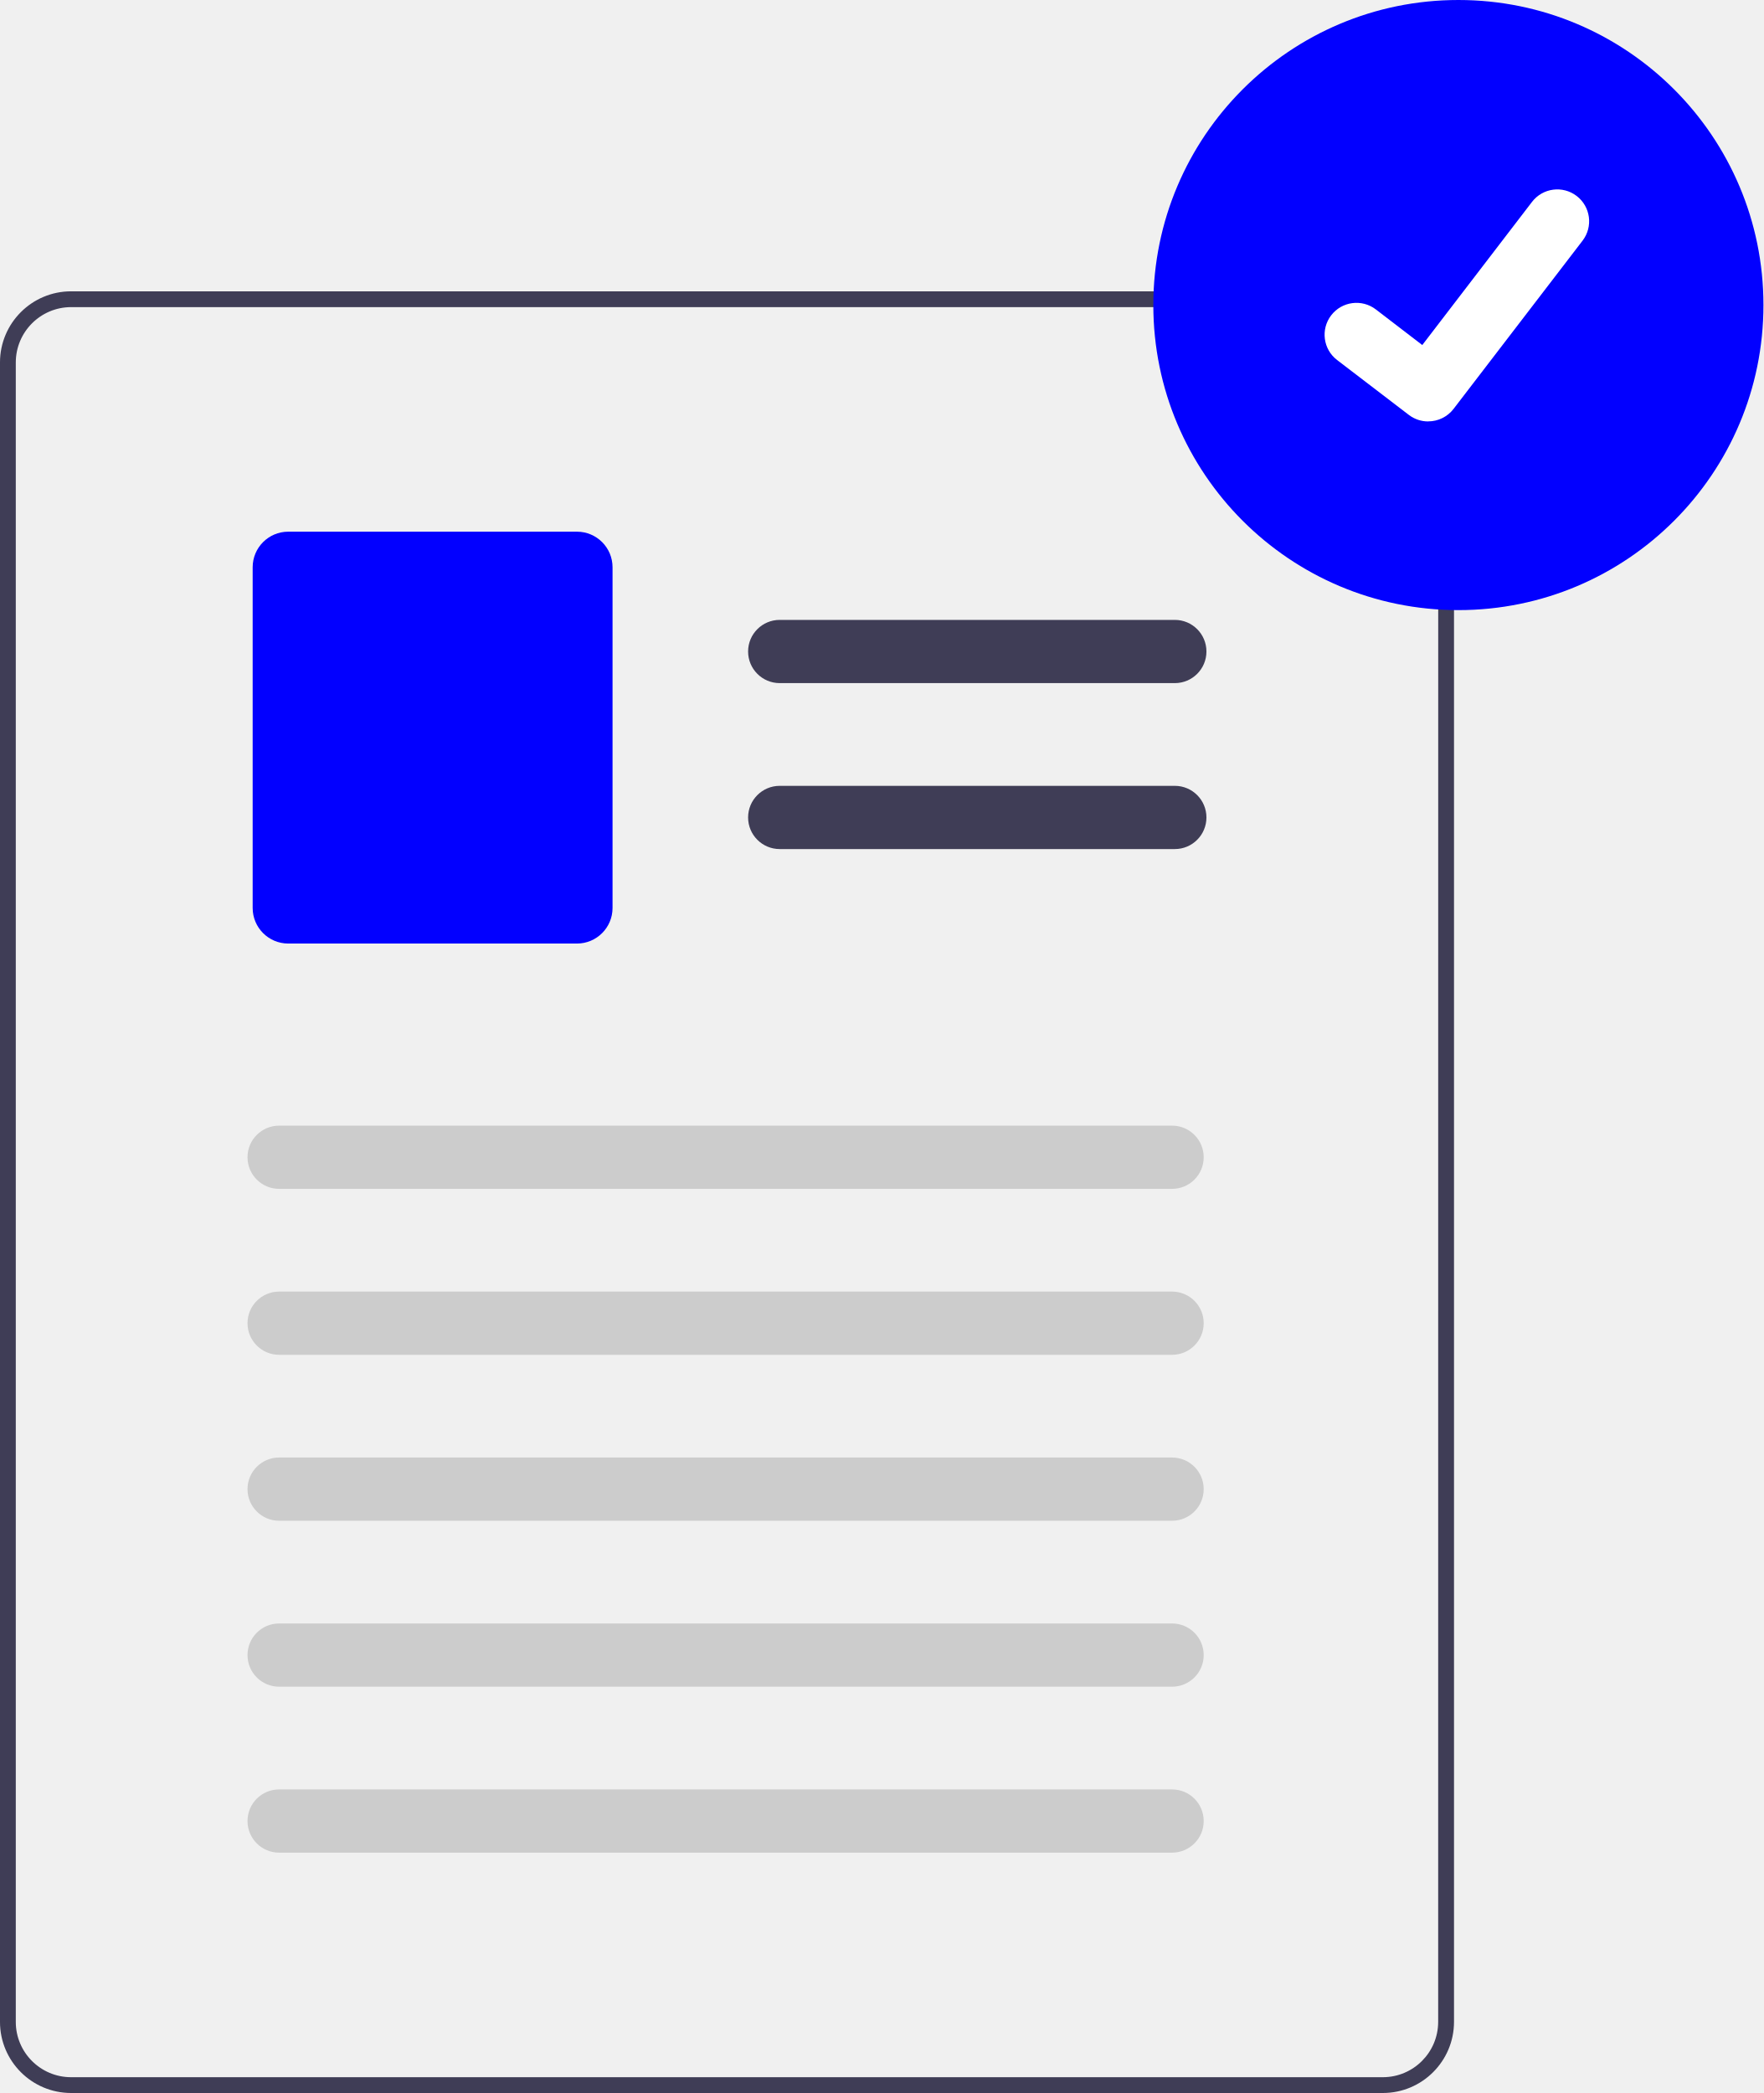
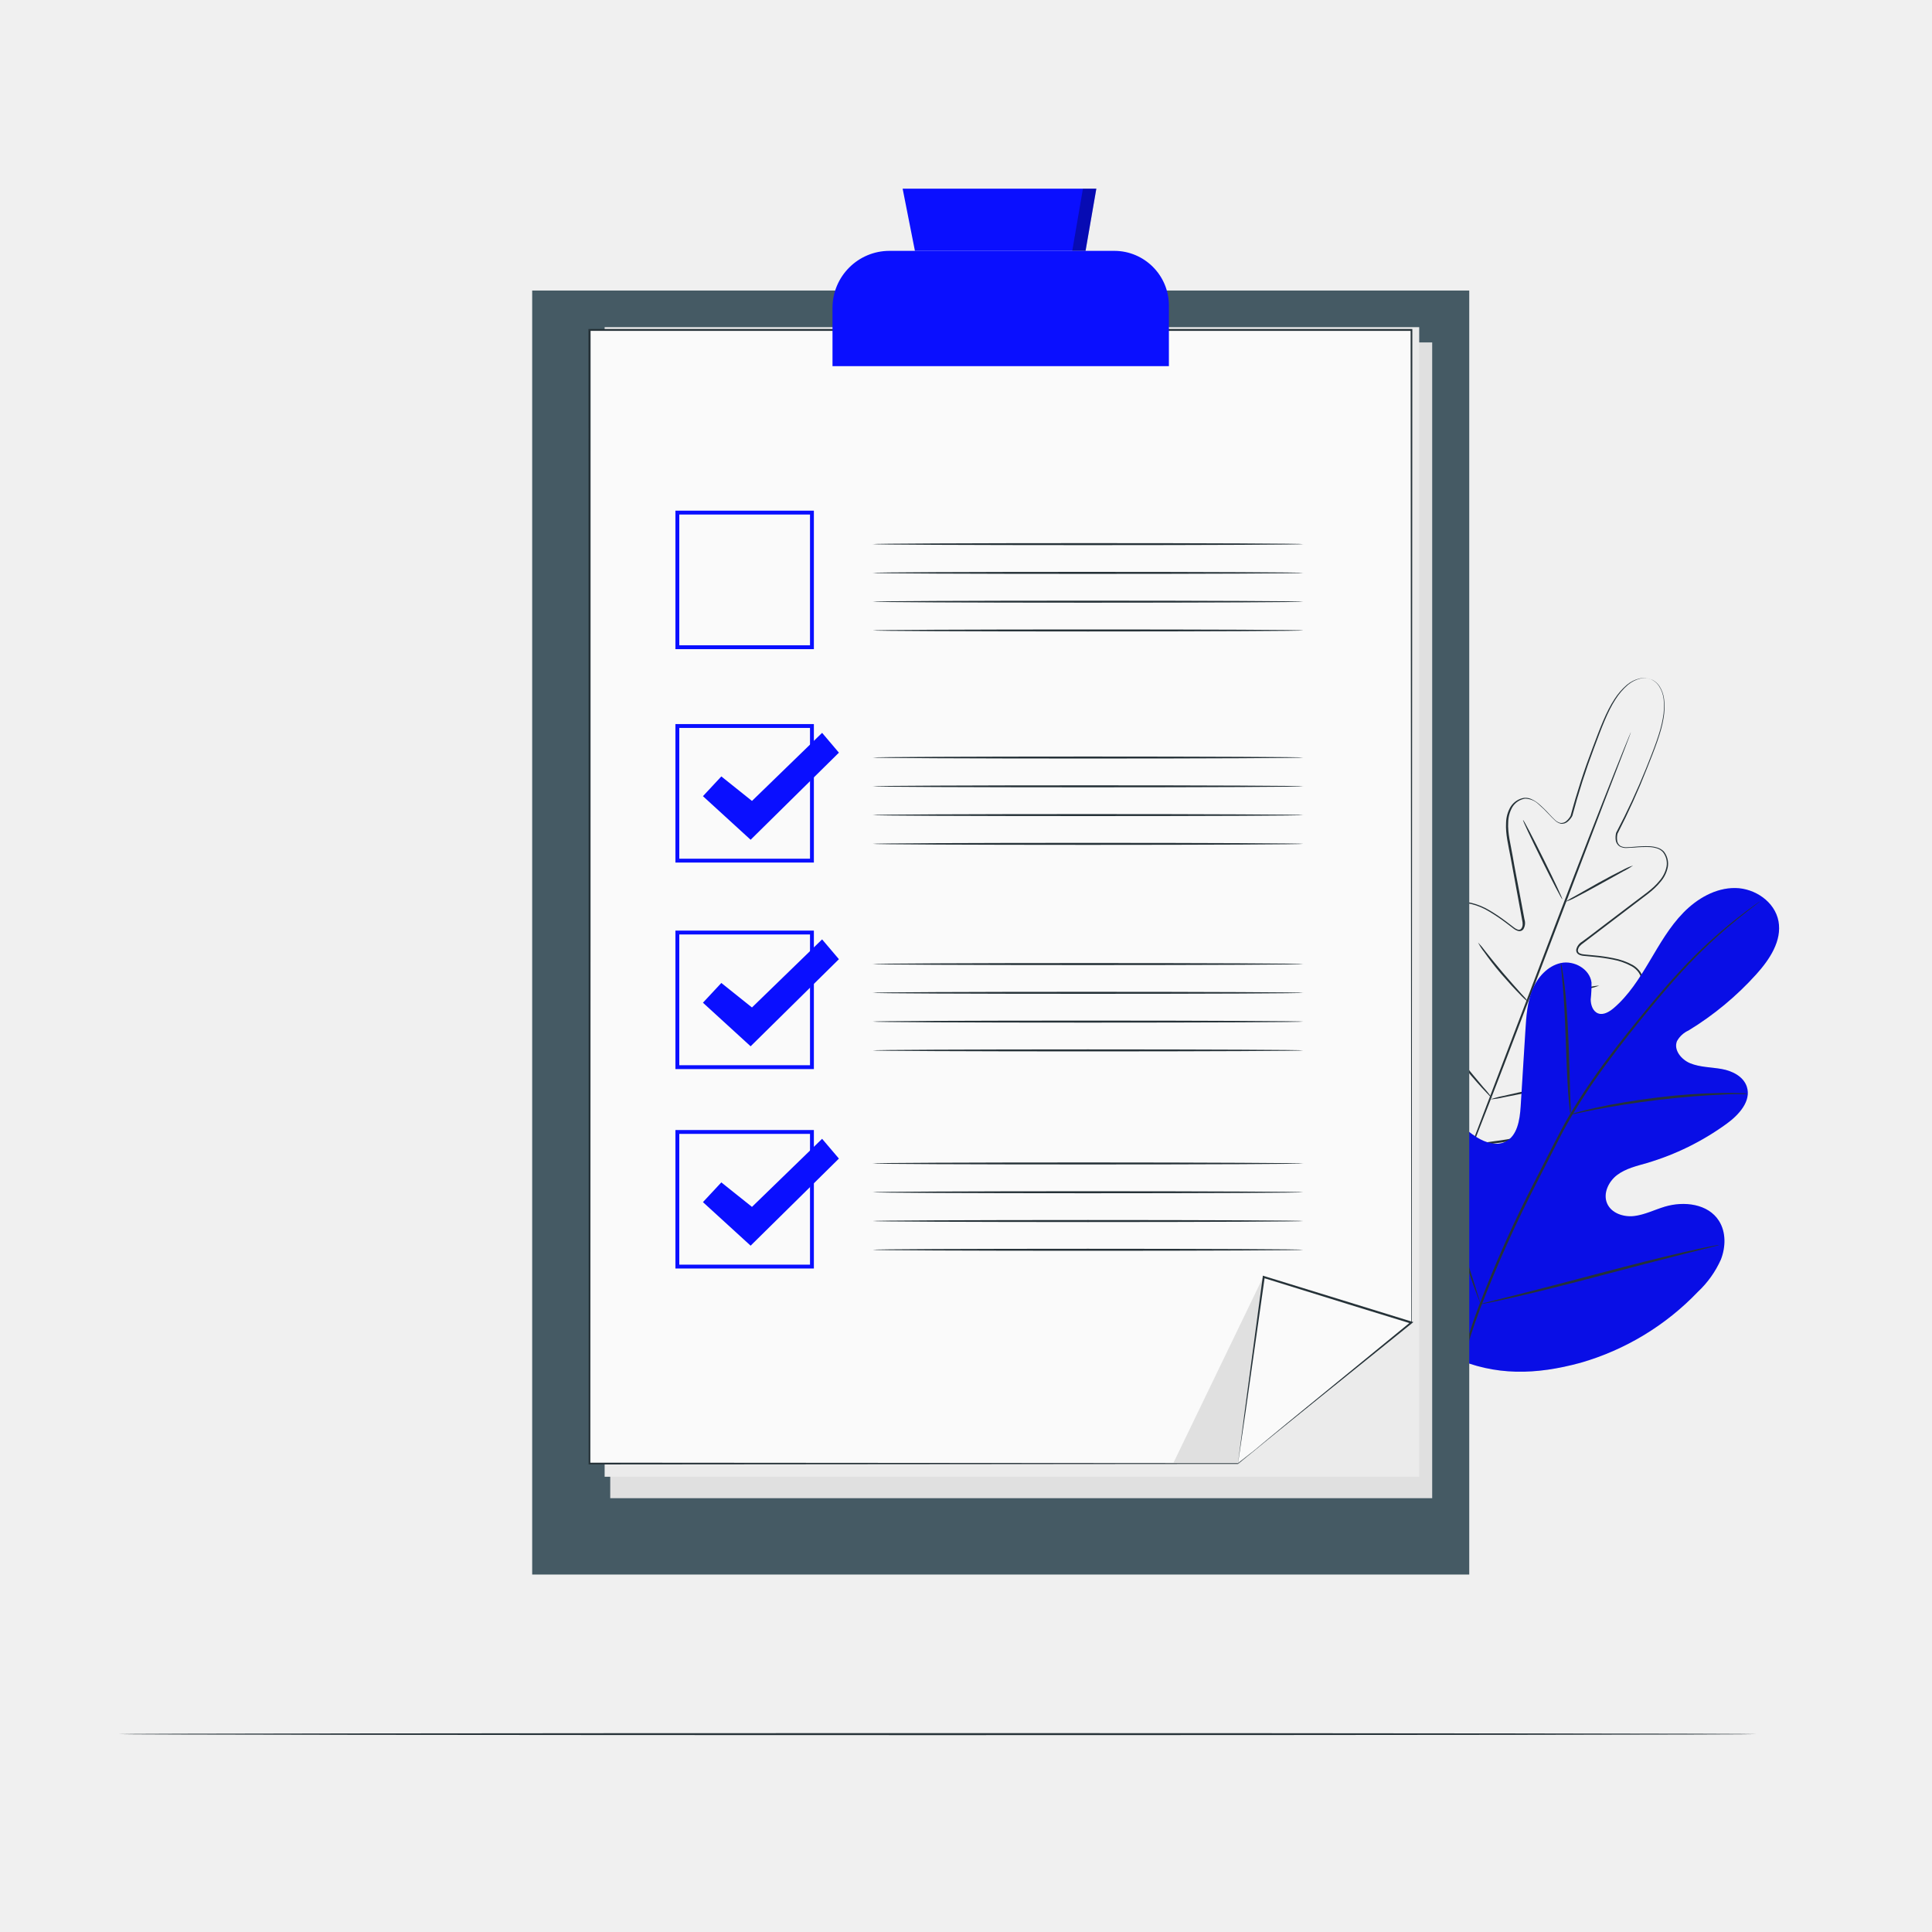
- <svg xmlns="http://www.w3.org/2000/svg" width="606.625" height="720" viewBox="0 0 606.625 720" role="img" artist="Katerina Limpitsouni" source="https://undraw.co/">
-   <g transform="translate(-789 -270.5)">
-     <path d="M797.411,247.279A24.721,24.721,0,0,0,774.8,232.154H323.562A24.474,24.474,0,0,0,299.1,256.615V827.478a24.474,24.474,0,0,0,24.461,24.461H774.82a24.493,24.493,0,0,0,24.461-24.461V256.615a24.029,24.029,0,0,0-1.854-9.335Zm-3.578,580.2A19.052,19.052,0,0,1,774.8,846.506H323.562a19.031,19.031,0,0,1-19.029-19.022V256.618a19.055,19.055,0,0,1,19.029-19.029H774.82a19.123,19.123,0,0,1,17.663,11.97,21.087,21.087,0,0,1,.715,2.147,18.869,18.869,0,0,1,.651,4.912Z" transform="translate(489.898 138.561)" fill="#3f3d56" />
-     <path d="M578.54,312.161H442.619a10.874,10.874,0,0,1,0-21.748H578.54a10.874,10.874,0,1,1,0,21.748Z" transform="translate(614.601 193.333)" fill="#3f3d56" />
-     <path d="M578.54,341.585H442.619a10.874,10.874,0,0,1,0-21.748H578.54a10.874,10.874,0,1,1,0,21.748Z" transform="translate(614.601 220.995)" fill="#3f3d56" />
-     <path d="M455.465,416.457h-99.33A12.247,12.247,0,0,1,343.9,404.223V287.006a12.247,12.247,0,0,1,12.234-12.234h99.33A12.247,12.247,0,0,1,467.7,287.006V404.223A12.247,12.247,0,0,1,455.465,416.457Z" transform="translate(532.016 178.628)" fill="#0200ff" />
-     <path d="M661.041,401.835H353.861a10.874,10.874,0,0,1,0-21.748h307.18a10.874,10.874,0,1,1,0,21.748Z" transform="translate(531.157 277.638)" fill="#ccc" />
-     <path d="M661.041,431.258H353.861a10.874,10.874,0,0,1,0-21.748h307.18a10.874,10.874,0,1,1,0,21.748Z" transform="translate(531.157 305.3)" fill="#ccc" />
-     <path d="M661.041,460.682H353.861a10.874,10.874,0,0,1,0-21.748h307.18a10.874,10.874,0,1,1,0,21.748Z" transform="translate(531.157 332.962)" fill="#ccc" />
-     <path d="M661.041,490.106H353.861a10.874,10.874,0,0,1,0-21.748h307.18a10.874,10.874,0,1,1,0,21.748Z" transform="translate(531.157 360.625)" fill="#ccc" />
-     <path d="M661.041,519.53H353.861a10.874,10.874,0,0,1,0-21.748h307.18a10.874,10.874,0,1,1,0,21.748Z" transform="translate(531.157 388.287)" fill="#ccc" />
-     <circle cx="104.941" cy="104.941" r="104.941" transform="translate(1185.743 270.5)" fill="#0200ff" />
-     <path d="M569.583,293.9a10.884,10.884,0,0,1-6.548-2.176l-.117-.088-24.663-18.866a10.96,10.96,0,1,1,13.336-17.4l15.975,12.25,37.748-49.247a10.955,10.955,0,0,1,15.36-2.029l0,0-.234.325.241-.325a10.969,10.969,0,0,1,2.026,15.363l-44.4,57.9a10.962,10.962,0,0,1-8.717,4.274Z" transform="translate(710.7 121.575)" fill="#fff" />
+ <svg xmlns="http://www.w3.org/2000/svg" viewBox="0 0 500 500">
+   <g id="freepik--Floor--inject-9">
+     <path d="M454.63,448.79c0,.14-94.94.26-212,.26s-212-.12-212-.26,94.92-.26,212.05-.26S454.63,448.65,454.63,448.79Z" style="fill:#263238" />
+   </g>
+   <g id="freepik--Plants--inject-9">
+     <path d="M427.33,175.85a3.77,3.77,0,0,0-.71-.22,4.94,4.94,0,0,0-2.17,0,8,8,0,0,0-3.15,1.62,16.65,16.65,0,0,0-3.2,3.73c-2.05,3.14-3.66,7.48-5.54,12.54a183.49,183.49,0,0,0-5.64,17.63v0h0a5.08,5.08,0,0,1-1.16,1.45,2.29,2.29,0,0,1-1.82.58,3.4,3.4,0,0,1-1.67-1c-.47-.43-.91-.89-1.35-1.36a32.17,32.17,0,0,0-2.77-2.7,5.12,5.12,0,0,0-3.51-1.43,4.74,4.74,0,0,0-3.21,2.14,8.13,8.13,0,0,0-1.11,4c-.17,2.86.66,5.75,1.16,8.74s1.13,6.06,1.71,9.19c.3,1.57.59,3.15.89,4.75l.45,2.42a3.11,3.11,0,0,1-.29,2.56,1.24,1.24,0,0,1-1.33.45,3.53,3.53,0,0,1-1.19-.61l-2-1.52a47.64,47.64,0,0,0-4.24-2.86,16.41,16.41,0,0,0-4.74-2,5.5,5.5,0,0,0-2.52,0,3.69,3.69,0,0,0-2.06,1.38,8.45,8.45,0,0,0-1.35,5,28.44,28.44,0,0,0,.53,5.42,68.67,68.67,0,0,0,3.05,10.78,14.8,14.8,0,0,1,.87,2.78,2,2,0,0,1-.37,1.55,2.65,2.65,0,0,1-.29.29,1.14,1.14,0,0,1-.39.23,1.22,1.22,0,0,1-.87-.2,14.47,14.47,0,0,1-2.31-1.84l-2.14-2a31.85,31.85,0,0,0-4.55-3.66,9.46,9.46,0,0,0-2.63-1.2,3.27,3.27,0,0,0-2.67.33,3.87,3.87,0,0,0-1.51,2.32,11.86,11.86,0,0,0-.36,2.92,25.31,25.31,0,0,0,.75,6,51.68,51.68,0,0,0,4.35,11.49,86.32,86.32,0,0,0,6.47,10.75,58.35,58.35,0,0,0,3.9,5c1.34,1.66,2.7,3.31,4.06,5l0,.06-.24-.1,6.36-.92a61.22,61.22,0,0,0,6.27-1.08,88.37,88.37,0,0,0,12-3.61,52.29,52.29,0,0,0,10.95-5.59,24.53,24.53,0,0,0,4.57-3.91,11.74,11.74,0,0,0,1.71-2.41,3.88,3.88,0,0,0,.44-2.73,3.26,3.26,0,0,0-1.75-2.05,10,10,0,0,0-2.75-.88,32.44,32.44,0,0,0-5.83-.35l-2.92,0a14.73,14.73,0,0,1-3-.19,1.19,1.19,0,0,1-.78-.44,1.12,1.12,0,0,1-.13-.44,1.85,1.85,0,0,1,0-.41,2.07,2.07,0,0,1,.77-1.39,15.05,15.05,0,0,1,2.51-1.47,67.88,67.88,0,0,0,9.51-5.93,27.07,27.07,0,0,0,4-3.66,8.44,8.44,0,0,0,2.36-4.6,3.7,3.7,0,0,0-.6-2.41,5.43,5.43,0,0,0-1.86-1.7,16.22,16.22,0,0,0-4.83-1.73,46,46,0,0,0-5.06-.73l-2.52-.24a3.24,3.24,0,0,1-1.29-.35,1.25,1.25,0,0,1-.67-1.24,3.16,3.16,0,0,1,1.51-2.08l2-1.48,3.85-2.93,7.44-5.65c2.39-1.87,4.94-3.45,6.74-5.69a8.07,8.07,0,0,0,1.84-3.68,4.73,4.73,0,0,0-.94-3.75,3.4,3.4,0,0,0-1.63-1,7.87,7.87,0,0,0-1.93-.32,30.92,30.92,0,0,0-3.86.14c-.64,0-1.28.09-1.91.1a3.4,3.4,0,0,1-1.89-.41,2.31,2.31,0,0,1-1-1.65,5.28,5.28,0,0,1,.11-1.86h0v0A182.14,182.14,0,0,0,426,198.86c2-5,3.73-9.3,4.35-13a17,17,0,0,0,.2-4.9,7.82,7.82,0,0,0-1.17-3.34,4.63,4.63,0,0,0-1.54-1.51,4.09,4.09,0,0,0-.67-.33,2.78,2.78,0,0,1,.69.29,4.73,4.73,0,0,1,1.6,1.5,8,8,0,0,1,1.21,3.37,16.81,16.81,0,0,1-.15,4.95c-.6,3.71-2.3,8-4.29,13a182.36,182.36,0,0,1-7.62,16.87l0,0a4.73,4.73,0,0,0-.1,1.72,2,2,0,0,0,.82,1.43,3.1,3.1,0,0,0,1.7.35c.62,0,1.25-.06,1.89-.11a31.49,31.49,0,0,1,3.91-.15,8.2,8.2,0,0,1,2,.33,3.84,3.84,0,0,1,1.8,1.07,5.1,5.1,0,0,1,1,4,8.34,8.34,0,0,1-1.92,3.86c-1.85,2.3-4.42,3.9-6.79,5.78l-7.43,5.66-3.84,2.92-1.95,1.49a4.56,4.56,0,0,0-.89.78,2.07,2.07,0,0,0-.46,1,.82.82,0,0,0,.45.82,2.94,2.94,0,0,0,1.13.29l2.52.24a45,45,0,0,1,5.1.73,16.86,16.86,0,0,1,5,1.77,6.12,6.12,0,0,1,2,1.85,4.25,4.25,0,0,1,.68,2.69,9,9,0,0,1-2.47,4.88,28.47,28.47,0,0,1-4.1,3.73,69.1,69.1,0,0,1-9.57,6,14.19,14.19,0,0,0-2.42,1.4,1.56,1.56,0,0,0-.6,1.06,1.51,1.51,0,0,0,0,.3c0,.08,0,.27.07.26a.85.85,0,0,0,.46.21,14.7,14.7,0,0,0,2.84.18l2.92,0a31.12,31.12,0,0,1,5.92.35,9.82,9.82,0,0,1,2.9.93,3.77,3.77,0,0,1,2,2.37,4.34,4.34,0,0,1-.48,3.08,12,12,0,0,1-1.78,2.51,25.07,25.07,0,0,1-4.66,4,51.94,51.94,0,0,1-11.06,5.65,87.6,87.6,0,0,1-12.1,3.64,60.31,60.31,0,0,1-6.29,1.08l-6.37.93-.15,0-.09-.12-.05,0-4.06-5a61.16,61.16,0,0,1-3.91-5,86.89,86.89,0,0,1-6.52-10.83,52.43,52.43,0,0,1-4.37-11.61,25,25,0,0,1-.77-6.09,12.63,12.63,0,0,1,.38-3.06,4.39,4.39,0,0,1,1.72-2.6,3.77,3.77,0,0,1,3.08-.4,10,10,0,0,1,2.76,1.26,31.74,31.74,0,0,1,4.62,3.72l2.14,2a14.6,14.6,0,0,0,2.22,1.77.85.85,0,0,0,.49.16s.15-.09.22-.14l.22-.22a1.53,1.53,0,0,0,.26-1.18,13.94,13.94,0,0,0-.84-2.67,69,69,0,0,1-3.06-10.86,28.49,28.49,0,0,1-.53-5.51,8.92,8.92,0,0,1,1.46-5.28,4.19,4.19,0,0,1,2.3-1.54,6,6,0,0,1,2.73,0,16.79,16.79,0,0,1,4.87,2,44.49,44.49,0,0,1,4.28,2.89l2,1.52a3.23,3.23,0,0,0,1,.55.82.82,0,0,0,.89-.3,2,2,0,0,0,.33-1,4.4,4.4,0,0,0-.13-1.18c-.15-.81-.29-1.61-.44-2.41-.3-1.6-.59-3.19-.88-4.75-.57-3.14-1.14-6.2-1.69-9.19s-1.32-5.89-1.15-8.84a8.49,8.49,0,0,1,1.18-4.15,5.08,5.08,0,0,1,3.49-2.3,3.79,3.79,0,0,1,2.05.41,8.23,8.23,0,0,1,1.71,1.11,31.59,31.59,0,0,1,2.8,2.74q.64.7,1.32,1.35a3.17,3.17,0,0,0,1.5.89,2,2,0,0,0,1.57-.51,4.79,4.79,0,0,0,1.08-1.34v0a180,180,0,0,1,5.72-17.65c1.9-5.05,3.54-9.4,5.63-12.54a16.63,16.63,0,0,1,3.26-3.74,7.88,7.88,0,0,1,3.21-1.6,4.79,4.79,0,0,1,2.2,0A2.59,2.59,0,0,1,427.33,175.85Z" style="fill:#263238" />
+     <path d="M422.08,189.45a1.2,1.2,0,0,1-.1.33l-.34.94c-.33.85-.79,2.06-1.37,3.59-1.22,3.15-2.95,7.66-5.09,13.21l-16.61,43.64c-6.46,17-12.38,32.47-16.76,43.59-2.18,5.56-4,10.05-5.24,13.15-.62,1.52-1.11,2.71-1.46,3.55-.17.39-.29.69-.39.93l-.15.3a1.2,1.2,0,0,1,.1-.32c.08-.24.2-.55.34-.94.33-.86.79-2.06,1.37-3.6,1.22-3.15,2.95-7.65,5.09-13.2L398.08,251c6.46-17.05,12.37-32.46,16.76-43.58,2.18-5.56,4-10.06,5.24-13.15.62-1.52,1.11-2.72,1.46-3.56.17-.38.29-.69.39-.92Z" style="fill:#263238" />
+     <path d="M422.62,224a17.3,17.3,0,0,1-2.5,1.49l-6.12,3.4c-2.4,1.33-4.58,2.52-6.19,3.33a13.71,13.71,0,0,1-2.67,1.16,20.33,20.33,0,0,1,2.5-1.49l6.1-3.45c2.4-1.33,4.59-2.49,6.21-3.28A15.24,15.24,0,0,1,422.62,224Z" style="fill:#263238" />
+     <path d="M404.33,232.74c-.13.06-2.51-4.48-5.31-10.14s-5-10.3-4.85-10.37,2.51,4.48,5.32,10.14S404.46,232.67,404.33,232.74Z" style="fill:#263238" />
+     <path d="M395.59,259.37a14.7,14.7,0,0,1-2.2-2c-1.3-1.3-3-3.15-4.85-5.29s-3.35-4.16-4.41-5.66a14.11,14.11,0,0,1-1.61-2.5,20.81,20.81,0,0,1,1.9,2.28c1.14,1.44,2.71,3.41,4.52,5.54s3.49,4,4.71,5.37A19.79,19.79,0,0,1,395.59,259.37Z" style="fill:#263238" />
+     <path d="M413.88,255.07a14.81,14.81,0,0,1-2.64.78c-1.64.41-3.92.94-6.44,1.5s-4.82,1-6.48,1.36a14.16,14.16,0,0,1-2.72.41,14.73,14.73,0,0,1,2.64-.77c1.64-.41,3.92-1,6.45-1.51s4.81-1,6.47-1.35A14.92,14.92,0,0,1,413.88,255.07Z" style="fill:#263238" />
+     <path d="M409.15,279.57a24.56,24.56,0,0,1-3.4.91c-2.12.49-5,1.14-8.28,1.82s-6.19,1.28-8.32,1.68a22.77,22.77,0,0,1-3.47.55,23.53,23.53,0,0,1,3.4-.91c2.11-.49,5-1.14,8.28-1.82s6.18-1.28,8.31-1.68A22.78,22.78,0,0,1,409.15,279.57Z" style="fill:#263238" />
+     <path d="M386.2,284.25a3.89,3.89,0,0,1-.75-.68c-.46-.46-1.1-1.14-1.89-2-1.57-1.72-3.68-4.15-5.9-6.92s-4.13-5.37-5.46-7.28c-.67-.95-1.19-1.73-1.54-2.28a3.56,3.56,0,0,1-.5-.89,4.16,4.16,0,0,1,.66.77l1.68,2.19c1.4,1.85,3.35,4.4,5.57,7.16s4.27,5.23,5.77,7A28.59,28.59,0,0,1,386.2,284.25Z" style="fill:#263238" />
+     <path d="M376.2,351.24c-17.36-14-19.88-37.93-17.7-59.14.37-3.54.23-7.31,2.13-10.31s6-4.85,9.07-3.14c2.55,1.42,3.48,4.57,4.78,7.2a20.84,20.84,0,0,0,7.78,8.52c2.18,1.33,4.93,2.24,7.24,1.16,3.18-1.48,3.83-5.68,4.05-9.21l1.23-19.74c.22-3.54.46-7.14,1.79-10.41s4-6.22,7.39-6.94,7.44,1.52,7.91,5a32.48,32.48,0,0,1-.2,4.4c0,1.47.57,3.14,1.93,3.64s2.86-.39,4-1.35c3.89-3.31,6.67-7.73,9.3-12.14s5.18-8.93,8.76-12.59,8.35-6.43,13.43-6.37,10.24,3.55,11.18,8.6-2.31,9.92-5.75,13.73A78.93,78.93,0,0,1,437,266.68a6.48,6.48,0,0,0-3,2.76c-.93,2.3,1.14,4.79,3.41,5.73,2.57,1.05,5.45,1,8.18,1.49s5.63,1.93,6.49,4.6c1.2,3.71-2.08,7.28-5.22,9.56A67.75,67.75,0,0,1,426.19,301c-2.67.77-5.46,1.41-7.68,3.09s-3.7,4.77-2.6,7.34,4.29,3.6,7,3.28,5.29-1.63,7.95-2.43c5-1.5,11.22-.73,14,3.67,1.85,2.9,1.77,6.75.51,10a25.88,25.88,0,0,1-5.95,8.36,68,68,0,0,1-30.38,18.38c-11.52,3.13-22,3.47-32.92-1.39" style="fill:#0A0FFF" />
+     <g style="opacity:0.1">
+       <path d="M376.2,351.24c-17.36-14-19.88-37.93-17.7-59.14.37-3.54.23-7.31,2.13-10.31s6-4.85,9.07-3.14c2.55,1.42,3.48,4.57,4.78,7.2a20.84,20.84,0,0,0,7.78,8.52c2.18,1.33,4.93,2.24,7.24,1.16,3.18-1.48,3.83-5.68,4.05-9.21l1.23-19.74c.22-3.54.46-7.14,1.79-10.41s4-6.22,7.39-6.94,7.44,1.52,7.91,5a32.48,32.48,0,0,1-.2,4.4c0,1.47.57,3.14,1.93,3.64s2.86-.39,4-1.35c3.89-3.31,6.67-7.73,9.3-12.14s5.18-8.93,8.76-12.59,8.35-6.43,13.43-6.37,10.24,3.55,11.18,8.6-2.31,9.92-5.75,13.73A78.93,78.93,0,0,1,437,266.68a6.48,6.48,0,0,0-3,2.76c-.93,2.3,1.14,4.79,3.41,5.73,2.57,1.05,5.45,1,8.18,1.49s5.63,1.93,6.49,4.6c1.2,3.71-2.08,7.28-5.22,9.56A67.75,67.75,0,0,1,426.19,301c-2.67.77-5.46,1.41-7.68,3.09s-3.7,4.77-2.6,7.34,4.29,3.6,7,3.28,5.29-1.63,7.95-2.43c5-1.5,11.22-.73,14,3.67,1.85,2.9,1.77,6.75.51,10a25.88,25.88,0,0,1-5.95,8.36,68,68,0,0,1-30.38,18.38c-11.52,3.13-22,3.47-32.92-1.39" />
+     </g>
+     <path d="M374.84,367a155.74,155.74,0,0,1,7.76-28.69,317.86,317.86,0,0,1,14.89-33.19l4.35-8.5c1.44-2.79,2.86-5.55,4.42-8.17a160.42,160.42,0,0,1,9.81-14.52c3.35-4.47,6.68-8.59,9.83-12.42s6.17-7.33,9.05-10.41a126.36,126.36,0,0,1,14.66-13.51c1.85-1.45,3.32-2.53,4.33-3.25l1.15-.81a3.21,3.21,0,0,1,.4-.26,1.71,1.71,0,0,1-.36.31l-1.11.87c-1,.75-2.43,1.86-4.25,3.35a132.45,132.45,0,0,0-14.48,13.62c-2.85,3.09-5.84,6.61-9,10.44s-6.45,8-9.77,12.44a156.66,156.66,0,0,0-9.74,14.48c-1.55,2.61-3,5.35-4.39,8.14l-4.35,8.5a327.48,327.48,0,0,0-14.91,33.1,159,159,0,0,0-7.87,28.56" style="fill:#263238" />
+     <path d="M406.45,288.42a6.85,6.85,0,0,1-.25-1.53c-.11-1-.24-2.42-.37-4.2-.25-3.54-.44-8.46-.63-13.87s-.45-10.32-.76-13.86c-.15-1.76-.28-3.19-.39-4.18a6.71,6.71,0,0,1-.09-1.55,7.85,7.85,0,0,1,.34,1.51c.18,1,.39,2.41.6,4.18.43,3.53.76,8.44,1,13.87s.33,10.18.44,13.88c.07,1.67.12,3.07.17,4.2A8.1,8.1,0,0,1,406.45,288.42Z" style="fill:#263238" />
+     <path d="M452.41,283.05a9.14,9.14,0,0,1-1.83.1c-1.17,0-2.86,0-5,.14-4.18.17-10,.59-16.31,1.35s-12.07,1.69-16.19,2.49c-2.06.38-3.72.74-4.87,1a10.39,10.39,0,0,1-1.8.31,10.38,10.38,0,0,1,1.74-.56c1.13-.32,2.78-.74,4.84-1.19,4.1-.91,9.83-1.92,16.2-2.69a160,160,0,0,1,16.38-1.15c2.1,0,3.8,0,5,.06A10.41,10.41,0,0,1,452.41,283.05Z" style="fill:#263238" />
+     <path d="M383.22,337.49a2.06,2.06,0,0,1-.27-.57l-.67-1.7c-.57-1.47-1.34-3.63-2.25-6.3-1.83-5.35-4.13-12.82-6.56-21.09s-4.65-15.76-6.37-21.14c-.84-2.62-1.54-4.77-2.05-6.37l-.55-1.73a2.35,2.35,0,0,1-.15-.62,2.5,2.5,0,0,1,.27.57c.18.46.4,1,.66,1.7.57,1.47,1.34,3.63,2.26,6.3,1.83,5.35,4.13,12.82,6.55,21.1s4.66,15.75,6.38,21.13c.84,2.62,1.53,4.77,2,6.37l.55,1.73A2.35,2.35,0,0,1,383.22,337.49Z" style="fill:#263238" />
+     <path d="M444.86,322.19a2,2,0,0,1-.62.21l-1.79.47-6.6,1.65c-5.58,1.39-13.25,3.4-21.73,5.64s-16.18,4.18-21.79,5.46c-2.8.64-5.07,1.14-6.65,1.45l-1.82.35a2.36,2.36,0,0,1-.64.07,2.49,2.49,0,0,1,.61-.2l1.8-.47,6.6-1.65c5.57-1.39,13.25-3.41,21.73-5.65s16.18-4.18,21.78-5.46c2.8-.64,5.08-1.13,6.65-1.44l1.82-.35A2.82,2.82,0,0,1,444.86,322.19Z" style="fill:#263238" />
+   </g>
+   <g id="freepik--Checklist--inject-9">
+     <rect x="137.73" y="75.19" width="242.51" height="332.3" style="fill:#455a64" />
+     <polygon points="370.65 387.73 325.74 387.73 157.93 387.73 157.93 88.62 370.65 88.62 370.65 350.52 370.65 387.73" style="fill:#e0e0e0" />
+     <polygon points="367.29 382.18 322.78 382.18 156.48 382.18 156.48 84.67 367.29 84.67 367.29 345.17 367.29 382.18" style="fill:#ebebeb" />
+     <polygon points="344.64 359.03 320.36 378.8 152.55 378.8 152.55 85.42 365.27 85.42 365.27 342.3 344.64 359.03" style="fill:#fafafa" />
+     <path d="M344.64,359s.43-.37,1.3-1.08l3.89-3.18,15.39-12.53,0,.06c0-42.2-.08-136-.15-256.88l.23.24-210.87,0h-1.85l.26-.26c0,110.3,0,212.05-.06,293.38l-.2-.21,167.81.12-.06,0,18.24-14.79,4.57-3.69c1-.82,1.53-1.22,1.53-1.22l-1.5,1.25L338.6,364l-18.18,14.86,0,0h0L152.55,379h-.21v-.21c0-81.33,0-183.08-.05-293.38v-.26h2.11l210.87,0h.24v.23c-.07,120.92-.13,214.68-.15,256.88v0l0,0-15.45,12.47L346,358Z" style="fill:#263238" />
+     <path d="M230.21,64.92h58.15a14.15,14.15,0,0,1,14.15,14.15V94.76a0,0,0,0,1,0,0H215.45a0,0,0,0,1,0,0V79.67A14.76,14.76,0,0,1,230.21,64.92Z" style="fill:#0A0FFF" />
+     <polygon points="236.78 64.92 233.6 48.82 283.73 48.82 280.94 64.92 236.78 64.92" style="fill:#0A0FFF" />
+     <path d="M210.63,168H174.8V132.16h35.83Zm-34.83-1h33.83V133.16H175.8Z" style="fill:#0A0FFF" />
+     <path d="M337.28,140.82c0,.14-24.95.26-55.71.26s-55.72-.12-55.72-.26,24.94-.26,55.72-.26S337.28,140.67,337.28,140.82Z" style="fill:#263238" />
+     <path d="M337.28,148.26c0,.15-24.95.26-55.71.26s-55.72-.11-55.72-.26,24.94-.26,55.72-.26S337.28,148.12,337.28,148.26Z" style="fill:#263238" />
+     <path d="M337.28,155.71c0,.14-24.95.26-55.71.26s-55.72-.12-55.72-.26,24.94-.26,55.72-.26S337.28,155.57,337.28,155.71Z" style="fill:#263238" />
+     <path d="M337.28,163.16c0,.14-24.95.26-55.71.26s-55.72-.12-55.72-.26,24.94-.26,55.72-.26S337.28,163,337.28,163.16Z" style="fill:#263238" />
+     <path d="M210.63,223.23H174.8V187.39h35.83Zm-34.83-1h33.83V188.39H175.8Z" style="fill:#0A0FFF" />
+     <polygon points="181.92 206.05 186.68 200.94 194.61 207.28 212.76 189.66 217.11 194.79 194.26 217.33 181.92 206.05" style="fill:#0A0FFF" />
+     <path d="M337.28,196.05c0,.14-24.95.26-55.71.26s-55.72-.12-55.72-.26,24.94-.26,55.72-.26S337.28,195.91,337.28,196.05Z" style="fill:#263238" />
+     <path d="M337.28,203.5c0,.14-24.95.26-55.71.26s-55.72-.12-55.72-.26,24.94-.26,55.72-.26S337.28,203.35,337.28,203.5Z" style="fill:#263238" />
+     <path d="M337.28,210.94c0,.15-24.95.26-55.71.26s-55.72-.11-55.72-.26,24.94-.26,55.72-.26S337.28,210.8,337.28,210.94Z" style="fill:#263238" />
+     <path d="M337.28,218.39c0,.14-24.95.26-55.71.26s-55.72-.12-55.72-.26,24.94-.26,55.72-.26S337.28,218.25,337.28,218.39Z" style="fill:#263238" />
+     <path d="M210.63,276.68H174.8V240.84h35.83Zm-34.83-1h33.83V241.84H175.8Z" style="fill:#0A0FFF" />
+     <polygon points="181.92 259.5 186.68 254.39 194.61 260.73 212.76 243.11 217.11 248.24 194.26 270.78 181.92 259.5" style="fill:#0A0FFF" />
+     <path d="M337.28,249.5c0,.14-24.95.26-55.71.26s-55.72-.12-55.72-.26,24.94-.26,55.72-.26S337.28,249.35,337.28,249.5Z" style="fill:#263238" />
+     <path d="M337.28,256.94c0,.15-24.95.26-55.71.26s-55.72-.11-55.72-.26,24.94-.26,55.72-.26S337.28,256.8,337.28,256.94Z" style="fill:#263238" />
+     <path d="M337.28,264.39c0,.15-24.95.26-55.71.26s-55.72-.11-55.72-.26,24.94-.26,55.72-.26S337.28,264.25,337.28,264.39Z" style="fill:#263238" />
+     <path d="M337.28,271.84c0,.14-24.95.26-55.71.26s-55.72-.12-55.72-.26,24.94-.26,55.72-.26S337.28,271.7,337.28,271.84Z" style="fill:#263238" />
+     <path d="M210.63,328.29H174.8V292.45h35.83Zm-34.83-1h33.83V293.45H175.8Z" style="fill:#0A0FFF" />
+     <polygon points="181.92 311.11 186.68 306 194.61 312.34 212.76 294.72 217.11 299.84 194.26 322.38 181.92 311.11" style="fill:#0A0FFF" />
+     <path d="M337.28,301.1c0,.15-24.95.26-55.71.26s-55.72-.11-55.72-.26,24.94-.26,55.72-.26S337.28,301,337.28,301.1Z" style="fill:#263238" />
+     <path d="M337.28,308.55c0,.14-24.95.26-55.71.26s-55.72-.12-55.72-.26,24.94-.26,55.72-.26S337.28,308.41,337.28,308.55Z" style="fill:#263238" />
+     <path d="M337.28,316c0,.14-24.95.26-55.71.26s-55.72-.12-55.72-.26,24.94-.26,55.72-.26S337.28,315.85,337.28,316Z" style="fill:#263238" />
+     <path d="M337.28,323.44c0,.15-24.95.26-55.71.26s-55.72-.11-55.72-.26,24.94-.26,55.72-.26S337.28,323.3,337.28,323.44Z" style="fill:#263238" />
+     <polygon points="327.03 330.23 303.71 378.53 320.36 378.53 327.03 330.23" style="fill:#e0e0e0" />
+     <polygon points="320.36 378.8 327.03 330.5 365.27 342.3 320.36 378.8" style="fill:#fafafa" />
+     <path d="M320.36,378.8l12.86-10.59,31.89-26.11.09.44L350.43,338,327,330.73l.31-.2c-2,14-3.71,26.05-4.92,34.59-1.21,8.31-1.83,12.6-2,13.68a2.1,2.1,0,0,1,0-.22l.09-.66c.08-.63.19-1.51.34-2.63.31-2.35.75-5.72,1.31-10,1.16-8.61,2.78-20.72,4.67-34.87l0-.28.27.08,23.49,7.24,14.76,4.56.46.14-.37.3c-12.91,10.41-24.2,19.51-32.28,26l-9.43,7.57-2.52,2-.64.51Z" style="fill:#263238" />
+     <g style="opacity:0.3">
+       <polyline points="280.26 48.82 277.5 64.92 280.94 64.92 283.73 48.82 279.34 48.82" />
+     </g>
  </g>
</svg>
